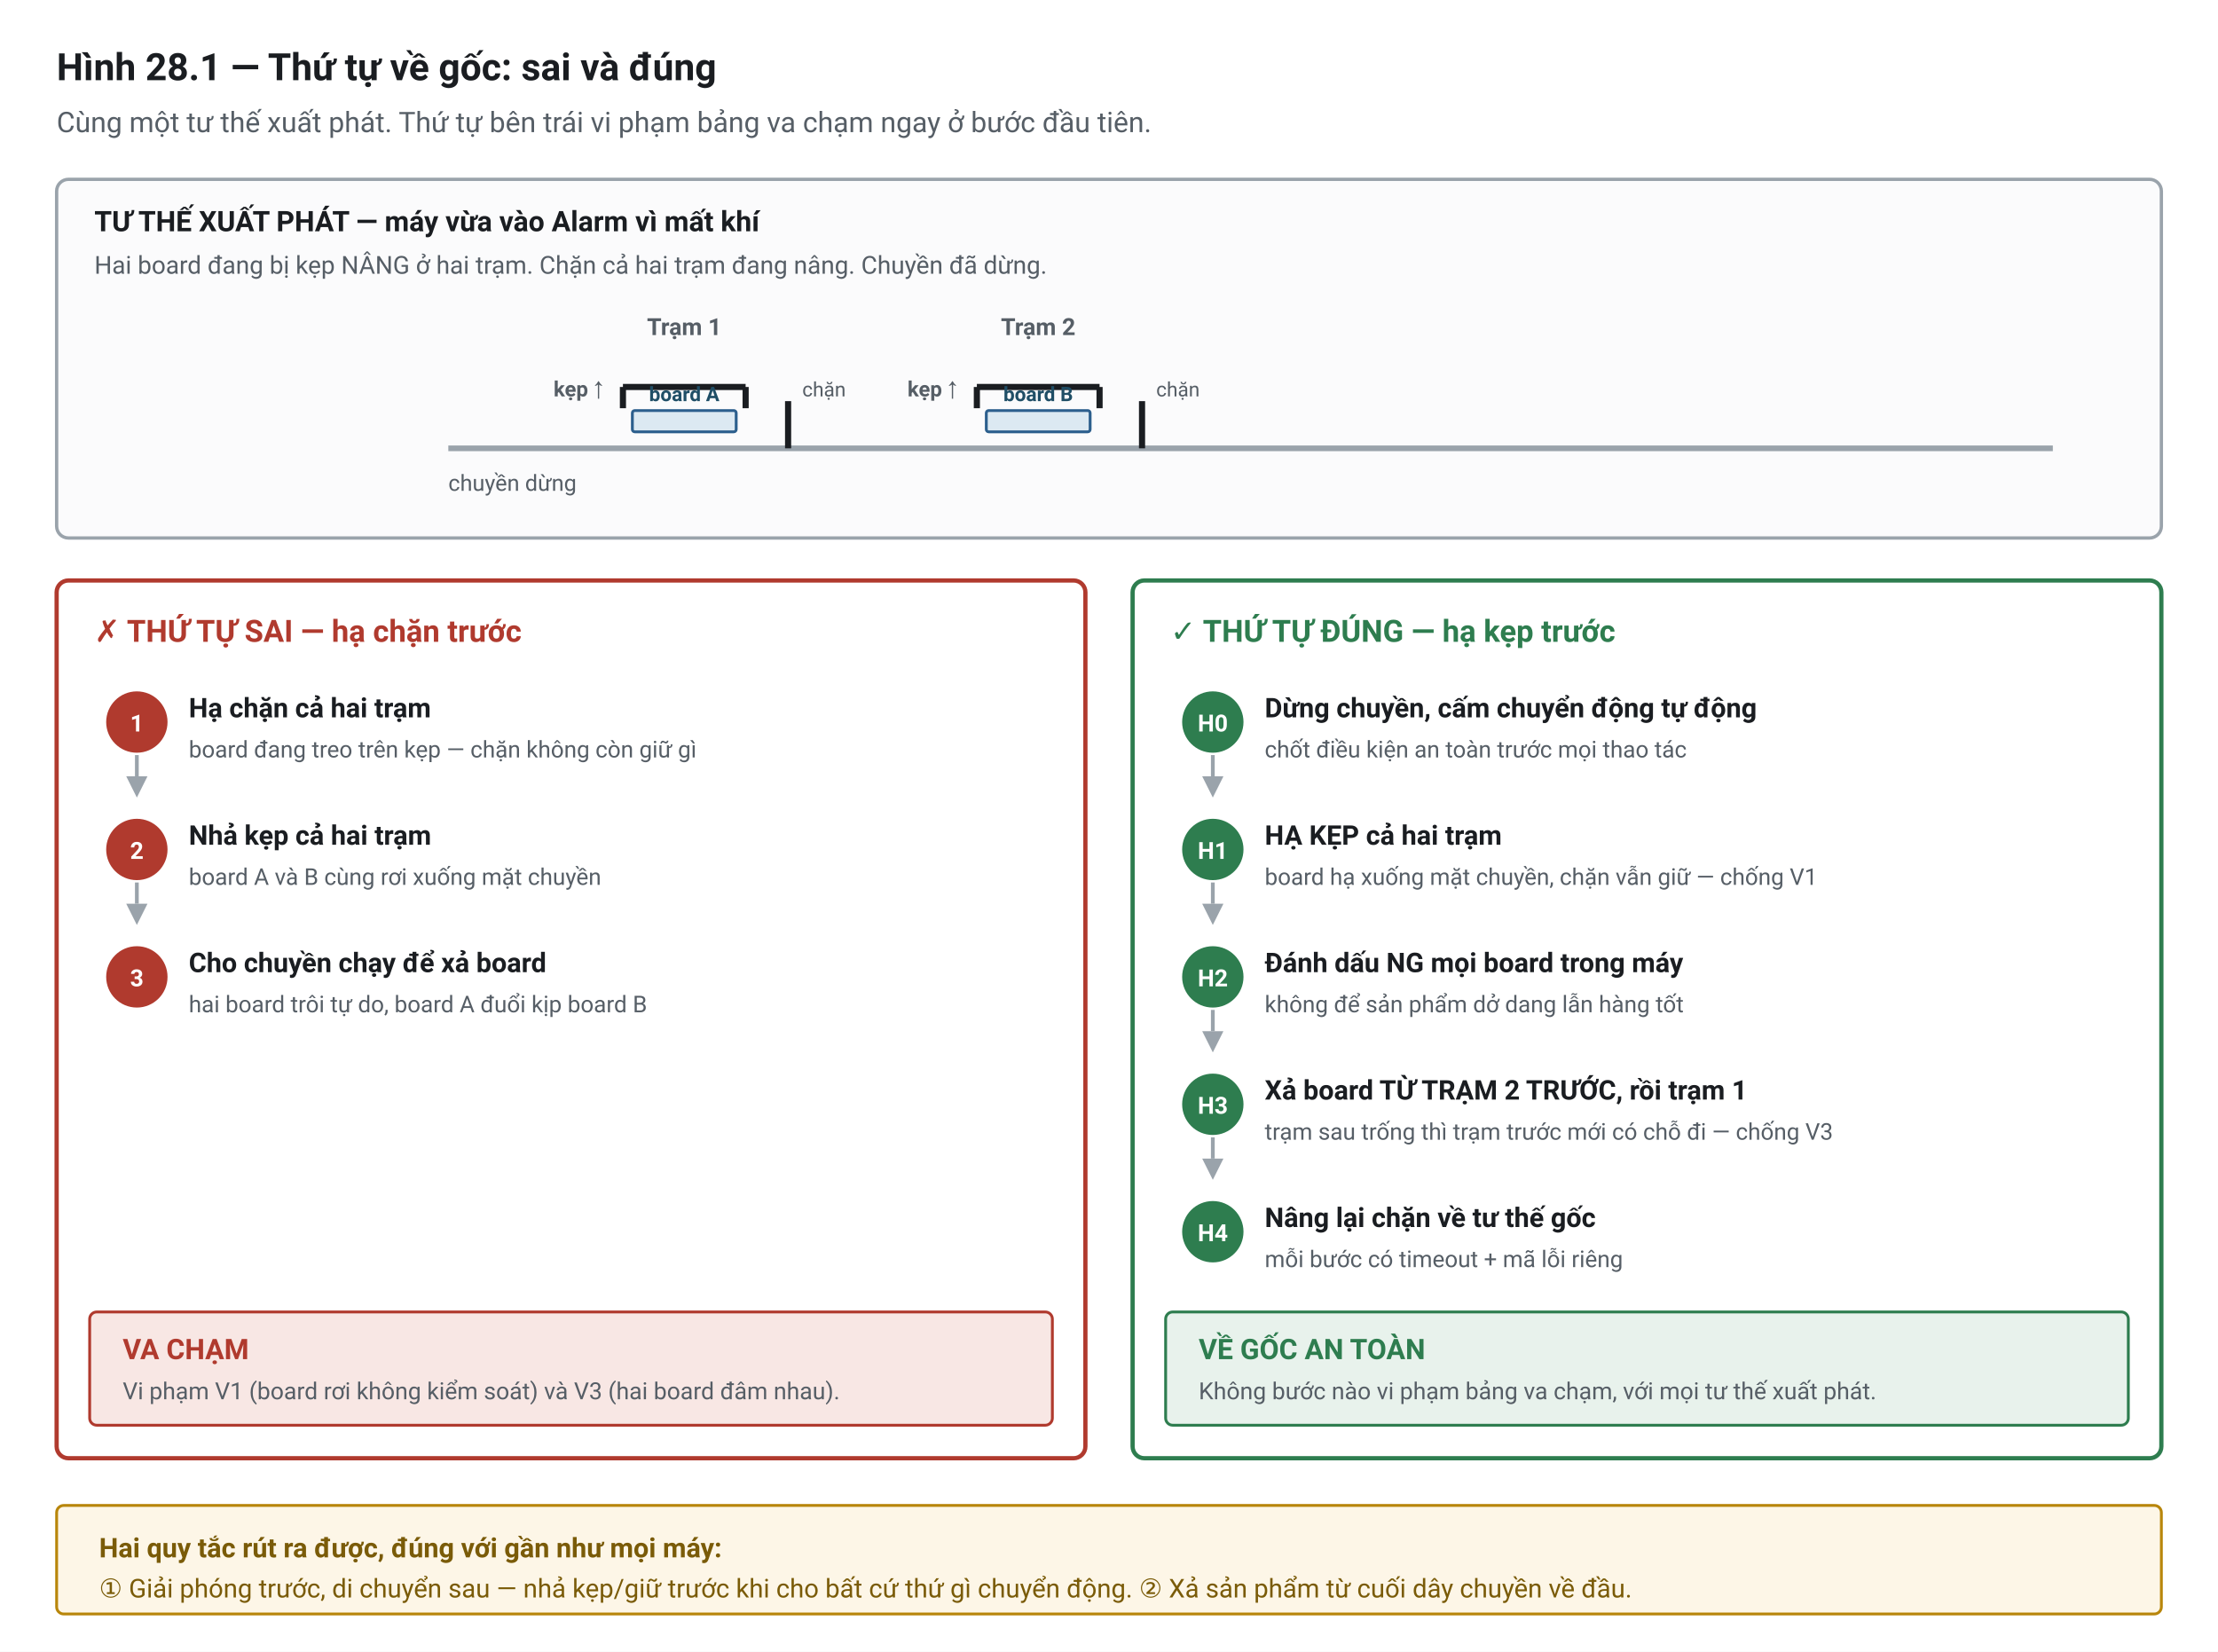
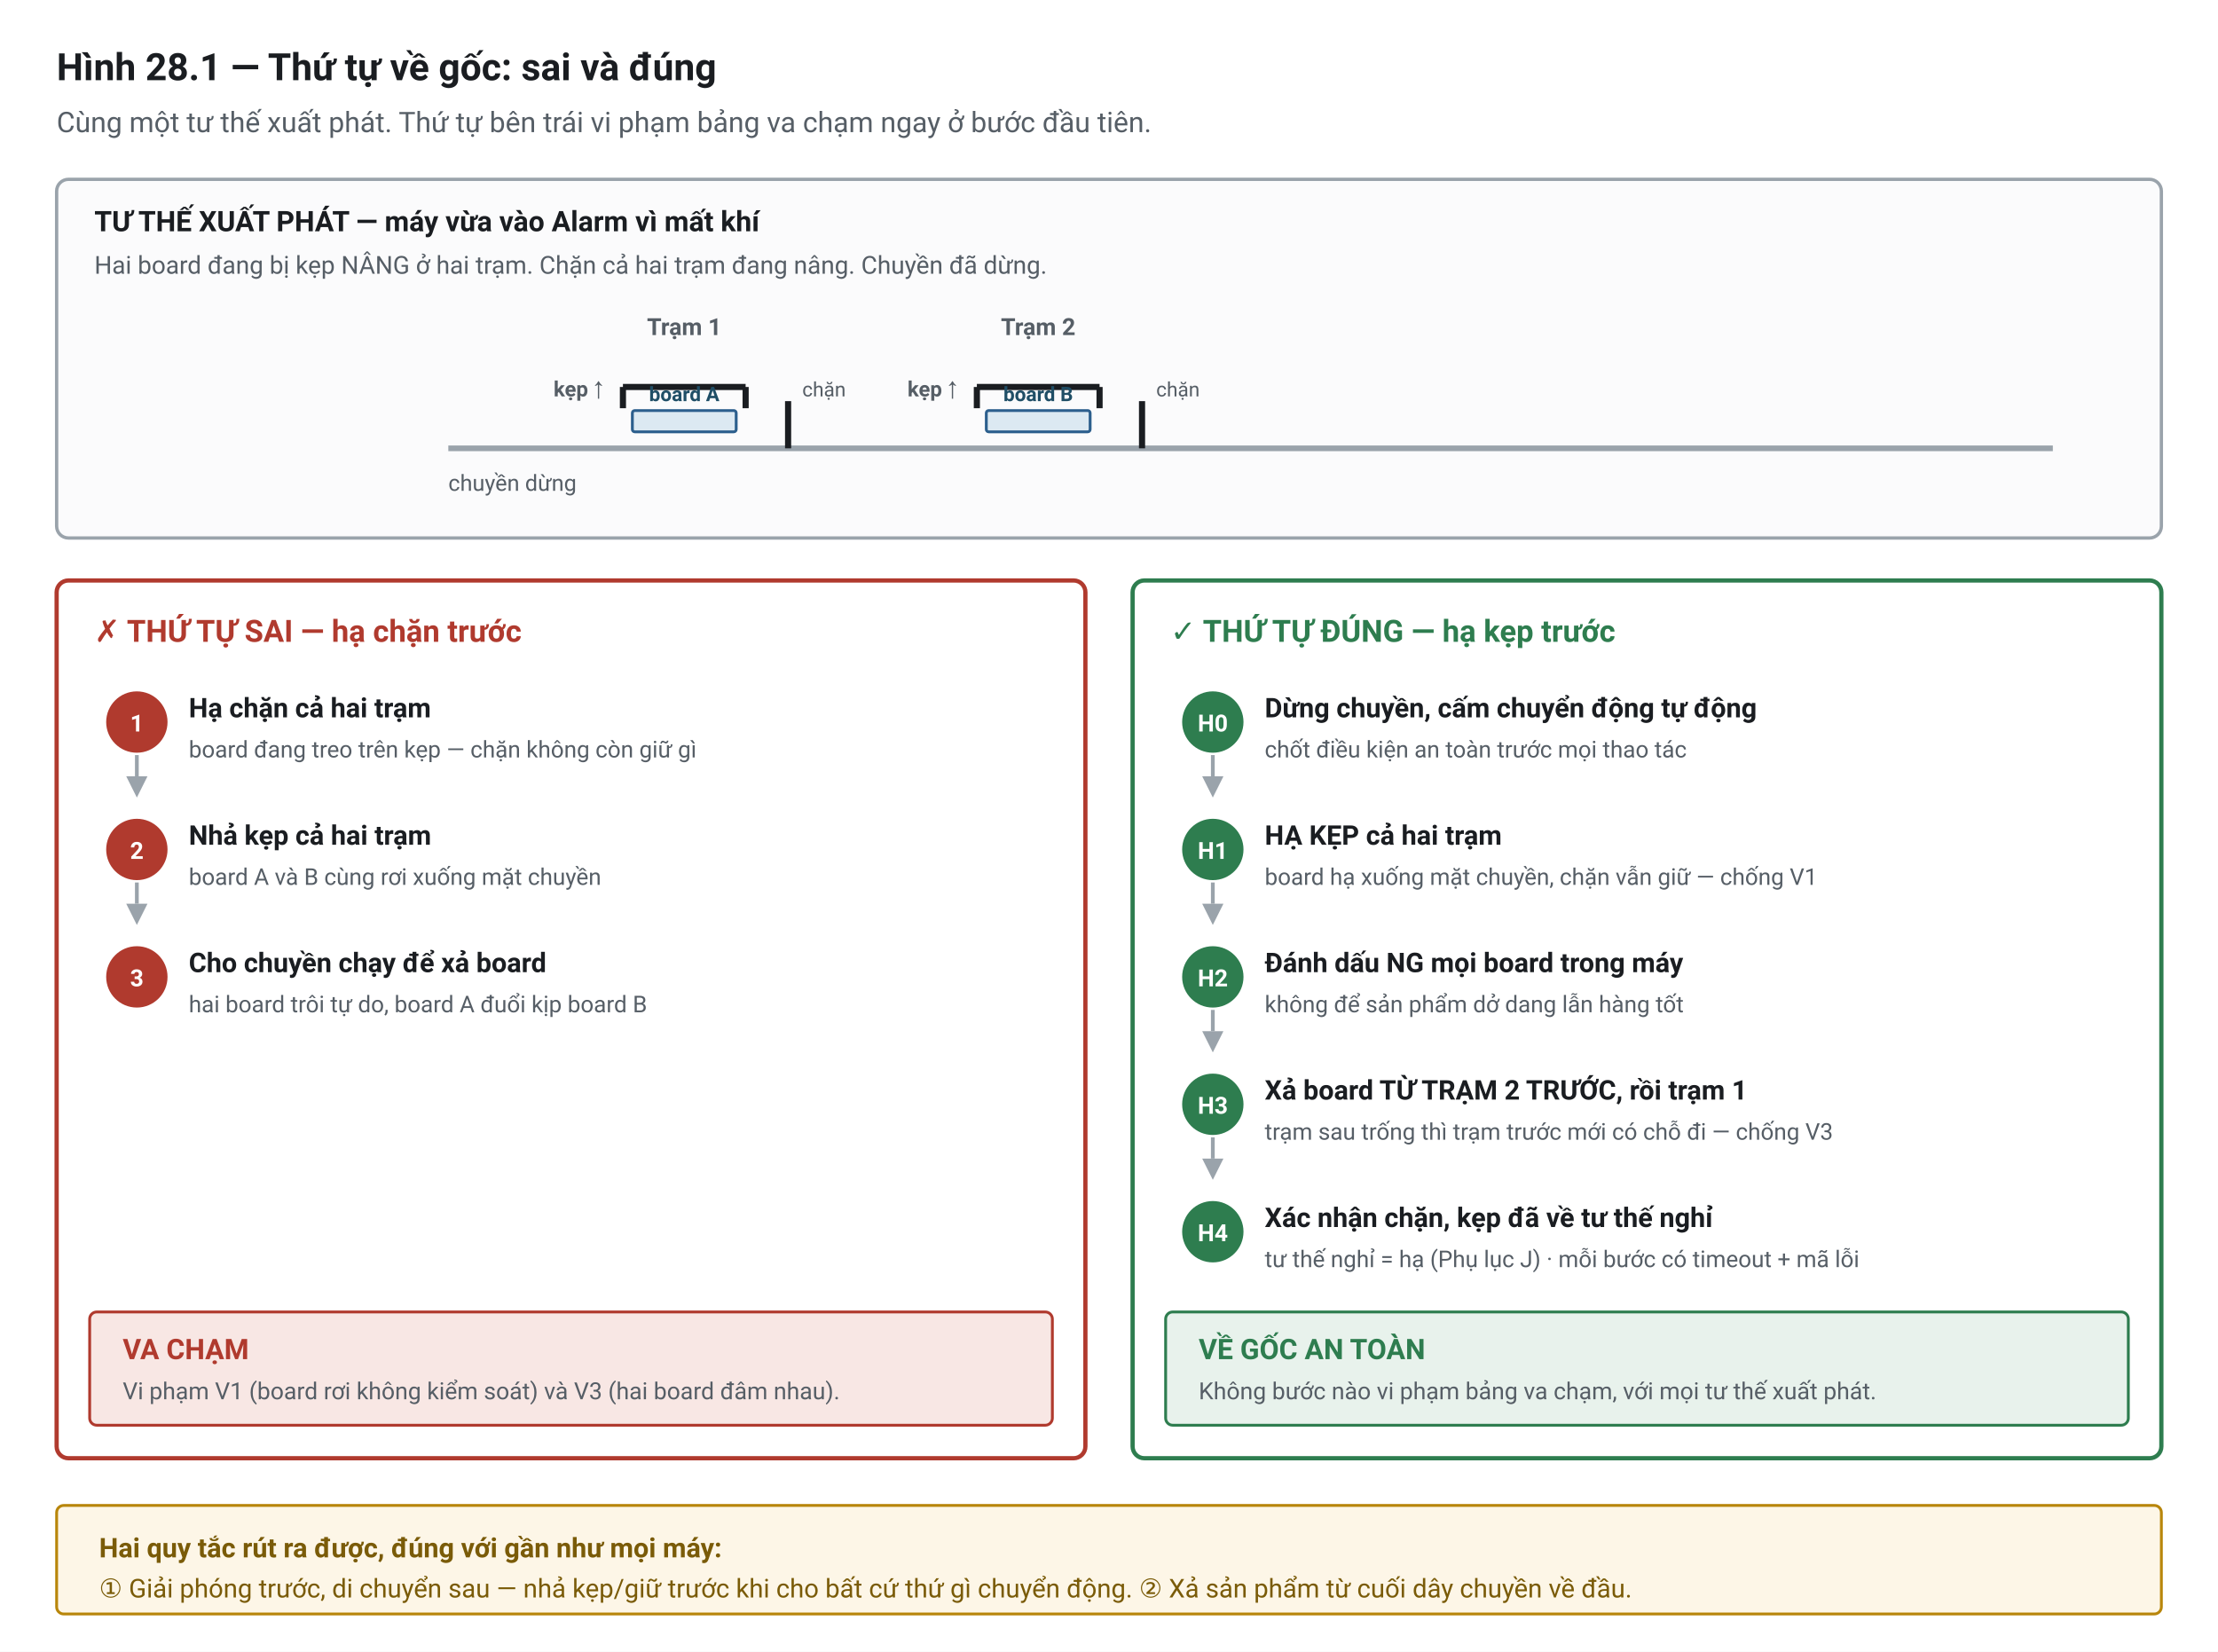
<svg xmlns="http://www.w3.org/2000/svg" viewBox="0 0 940 700" width="940" height="700">
  <rect width="940" height="700" fill="#FFFFFF" />
  <text x="24" y="34" font-family="Segoe UI,Roboto,Helvetica,Arial,sans-serif" font-size="16" font-weight="700" fill="#1A1D21" text-anchor="start">Hình 28.1 — Thứ tự về gốc: sai và đúng</text>
  <text x="24" y="56" font-family="Segoe UI,Roboto,Helvetica,Arial,sans-serif" font-size="12" font-weight="400" fill="#565E66" text-anchor="start">Cùng một tư thế xuất phát. Thứ tự bên trái vi phạm bảng va chạm ngay ở bước đầu tiên.</text>
  <rect x="24" y="76" width="892" height="152" rx="5" fill="#FBFBFC" stroke="#9AA3AB" stroke-width="1.4" />
  <text x="40" y="98" font-family="Segoe UI,Roboto,Helvetica,Arial,sans-serif" font-size="12" font-weight="700" fill="#1A1D21" text-anchor="start">TƯ THẾ XUẤT PHÁT — máy vừa vào Alarm vì mất khí</text>
  <text x="40" y="116" font-family="Segoe UI,Roboto,Helvetica,Arial,sans-serif" font-size="10.5" font-weight="400" fill="#565E66" text-anchor="start">Hai board đang bị kẹp NÂNG ở hai trạm. Chặn cả hai trạm đang nâng. Chuyền đã dừng.</text>
  <line x1="190" y1="190" x2="870" y2="190" stroke="#9AA3AB" stroke-width="2.4" />
  <text x="190" y="208" font-family="Segoe UI,Roboto,Helvetica,Arial,sans-serif" font-size="9.5" font-weight="400" fill="#565E66" text-anchor="start">chuyền dừng</text>
  <text x="290" y="142" font-family="Segoe UI,Roboto,Helvetica,Arial,sans-serif" font-size="10" font-weight="600" fill="#565E66" text-anchor="middle">Trạm 1</text>
  <line x1="334" y1="190" x2="334" y2="170" stroke="#1A1D21" stroke-width="2.6" />
  <text x="340" y="168" font-family="Segoe UI,Roboto,Helvetica,Arial,sans-serif" font-size="8.5" font-weight="400" fill="#565E66" text-anchor="start">chặn</text>
  <line x1="264" y1="164" x2="316" y2="164" stroke="#1A1D21" stroke-width="2.6" />
  <line x1="264" y1="164" x2="264" y2="173" stroke="#1A1D21" stroke-width="2.6" />
  <line x1="316" y1="164" x2="316" y2="173" stroke="#1A1D21" stroke-width="2.6" />
  <text x="256" y="168" font-family="Segoe UI,Roboto,Helvetica,Arial,sans-serif" font-size="9" font-weight="600" fill="#565E66" text-anchor="end">kẹp ↑</text>
  <rect x="268" y="174" width="44" height="9" rx="1" fill="#DCE9F2" stroke="#2C5F8D" stroke-width="1.2" />
  <text x="290" y="170" font-family="Segoe UI,Roboto,Helvetica,Arial,sans-serif" font-size="8.5" font-weight="700" fill="#1F4E66" text-anchor="middle">board A</text>
  <text x="440" y="142" font-family="Segoe UI,Roboto,Helvetica,Arial,sans-serif" font-size="10" font-weight="600" fill="#565E66" text-anchor="middle">Trạm 2</text>
  <line x1="484" y1="190" x2="484" y2="170" stroke="#1A1D21" stroke-width="2.6" />
  <text x="490" y="168" font-family="Segoe UI,Roboto,Helvetica,Arial,sans-serif" font-size="8.5" font-weight="400" fill="#565E66" text-anchor="start">chặn</text>
  <line x1="414" y1="164" x2="466" y2="164" stroke="#1A1D21" stroke-width="2.6" />
  <line x1="414" y1="164" x2="414" y2="173" stroke="#1A1D21" stroke-width="2.6" />
  <line x1="466" y1="164" x2="466" y2="173" stroke="#1A1D21" stroke-width="2.6" />
  <text x="406" y="168" font-family="Segoe UI,Roboto,Helvetica,Arial,sans-serif" font-size="9" font-weight="600" fill="#565E66" text-anchor="end">kẹp ↑</text>
  <rect x="418" y="174" width="44" height="9" rx="1" fill="#DCE9F2" stroke="#2C5F8D" stroke-width="1.2" />
  <text x="440" y="170" font-family="Segoe UI,Roboto,Helvetica,Arial,sans-serif" font-size="8.5" font-weight="700" fill="#1F4E66" text-anchor="middle">board B</text>
  <rect x="24" y="246" width="436" height="372" rx="5" fill="#FFFFFF" stroke="#B03A2E" stroke-width="1.8" />
  <text x="40" y="272" font-family="Segoe UI,Roboto,Helvetica,Arial,sans-serif" font-size="13" font-weight="700" fill="#B03A2E" text-anchor="start">✗ THỨ TỰ SAI — hạ chặn trước</text>
  <circle cx="58" cy="306" r="13" fill="#B03A2E" />
  <text x="58" y="310" font-family="Segoe UI,Roboto,Helvetica,Arial,sans-serif" font-size="10" font-weight="700" fill="#FFFFFF" text-anchor="middle">1</text>
  <text x="80" y="304" font-family="Segoe UI,Roboto,Helvetica,Arial,sans-serif" font-size="11.5" font-weight="600" fill="#1A1D21" text-anchor="start">Hạ chặn cả hai trạm</text>
  <text x="80" y="321" font-family="Segoe UI,Roboto,Helvetica,Arial,sans-serif" font-size="9.8" font-weight="400" fill="#565E66" text-anchor="start">board đang treo trên kẹp — chặn không còn giữ gì</text>
  <line x1="58" y1="320" x2="58" y2="329" stroke="#9AA3AB" stroke-width="1.6" />
  <polygon points="58.0,338.0 53.5,329.0 62.5,329.0" fill="#9AA3AB" />
  <circle cx="58" cy="360" r="13" fill="#B03A2E" />
  <text x="58" y="364" font-family="Segoe UI,Roboto,Helvetica,Arial,sans-serif" font-size="10" font-weight="700" fill="#FFFFFF" text-anchor="middle">2</text>
  <text x="80" y="358" font-family="Segoe UI,Roboto,Helvetica,Arial,sans-serif" font-size="11.5" font-weight="600" fill="#1A1D21" text-anchor="start">Nhả kẹp cả hai trạm</text>
  <text x="80" y="375" font-family="Segoe UI,Roboto,Helvetica,Arial,sans-serif" font-size="9.8" font-weight="400" fill="#565E66" text-anchor="start">board A và B cùng rơi xuống mặt chuyền</text>
  <line x1="58" y1="374" x2="58" y2="383" stroke="#9AA3AB" stroke-width="1.6" />
  <polygon points="58.0,392.0 53.5,383.0 62.5,383.0" fill="#9AA3AB" />
  <circle cx="58" cy="414" r="13" fill="#B03A2E" />
  <text x="58" y="418" font-family="Segoe UI,Roboto,Helvetica,Arial,sans-serif" font-size="10" font-weight="700" fill="#FFFFFF" text-anchor="middle">3</text>
  <text x="80" y="412" font-family="Segoe UI,Roboto,Helvetica,Arial,sans-serif" font-size="11.5" font-weight="600" fill="#1A1D21" text-anchor="start">Cho chuyền chạy để xả board</text>
  <text x="80" y="429" font-family="Segoe UI,Roboto,Helvetica,Arial,sans-serif" font-size="9.8" font-weight="400" fill="#565E66" text-anchor="start">hai board trôi tự do, board A đuổi kịp board B</text>
  <rect x="38" y="556" width="408" height="48" rx="3" fill="#F8E7E4" stroke="#B03A2E" stroke-width="1.2" />
  <text x="52" y="576" font-family="Segoe UI,Roboto,Helvetica,Arial,sans-serif" font-size="12" font-weight="700" fill="#B03A2E" text-anchor="start">VA CHẠM</text>
  <text x="52" y="593" font-family="Segoe UI,Roboto,Helvetica,Arial,sans-serif" font-size="10" font-weight="400" fill="#565E66" text-anchor="start">Vi phạm V1 (board rơi không kiểm soát) và V3 (hai board đâm nhau).</text>
  <rect x="480" y="246" width="436" height="372" rx="5" fill="#FFFFFF" stroke="#2E7D4F" stroke-width="1.8" />
  <text x="496" y="272" font-family="Segoe UI,Roboto,Helvetica,Arial,sans-serif" font-size="13" font-weight="700" fill="#2E7D4F" text-anchor="start">✓ THỨ TỰ ĐÚNG — hạ kẹp trước</text>
  <circle cx="514" cy="306" r="13" fill="#2E7D4F" />
  <text x="514" y="310" font-family="Segoe UI,Roboto,Helvetica,Arial,sans-serif" font-size="10" font-weight="700" fill="#FFFFFF" text-anchor="middle">H0</text>
  <text x="536" y="304" font-family="Segoe UI,Roboto,Helvetica,Arial,sans-serif" font-size="11.5" font-weight="600" fill="#1A1D21" text-anchor="start">Dừng chuyền, cấm chuyển động tự động</text>
  <text x="536" y="321" font-family="Segoe UI,Roboto,Helvetica,Arial,sans-serif" font-size="9.8" font-weight="400" fill="#565E66" text-anchor="start">chốt điều kiện an toàn trước mọi thao tác</text>
  <line x1="514" y1="320" x2="514" y2="329" stroke="#9AA3AB" stroke-width="1.6" />
  <polygon points="514.0,338.0 509.5,329.0 518.5,329.0" fill="#9AA3AB" />
  <circle cx="514" cy="360" r="13" fill="#2E7D4F" />
  <text x="514" y="364" font-family="Segoe UI,Roboto,Helvetica,Arial,sans-serif" font-size="10" font-weight="700" fill="#FFFFFF" text-anchor="middle">H1</text>
  <text x="536" y="358" font-family="Segoe UI,Roboto,Helvetica,Arial,sans-serif" font-size="11.5" font-weight="600" fill="#1A1D21" text-anchor="start">HẠ KẸP cả hai trạm</text>
  <text x="536" y="375" font-family="Segoe UI,Roboto,Helvetica,Arial,sans-serif" font-size="9.8" font-weight="400" fill="#565E66" text-anchor="start">board hạ xuống mặt chuyền, chặn vẫn giữ — chống V1</text>
  <line x1="514" y1="374" x2="514" y2="383" stroke="#9AA3AB" stroke-width="1.6" />
  <polygon points="514.0,392.0 509.5,383.0 518.5,383.0" fill="#9AA3AB" />
  <circle cx="514" cy="414" r="13" fill="#2E7D4F" />
  <text x="514" y="418" font-family="Segoe UI,Roboto,Helvetica,Arial,sans-serif" font-size="10" font-weight="700" fill="#FFFFFF" text-anchor="middle">H2</text>
  <text x="536" y="412" font-family="Segoe UI,Roboto,Helvetica,Arial,sans-serif" font-size="11.5" font-weight="600" fill="#1A1D21" text-anchor="start">Đánh dấu NG mọi board trong máy</text>
  <text x="536" y="429" font-family="Segoe UI,Roboto,Helvetica,Arial,sans-serif" font-size="9.8" font-weight="400" fill="#565E66" text-anchor="start">không để sản phẩm dở dang lẫn hàng tốt</text>
  <line x1="514" y1="428" x2="514" y2="437" stroke="#9AA3AB" stroke-width="1.6" />
  <polygon points="514.0,446.0 509.5,437.0 518.5,437.0" fill="#9AA3AB" />
  <circle cx="514" cy="468" r="13" fill="#2E7D4F" />
  <text x="514" y="472" font-family="Segoe UI,Roboto,Helvetica,Arial,sans-serif" font-size="10" font-weight="700" fill="#FFFFFF" text-anchor="middle">H3</text>
  <text x="536" y="466" font-family="Segoe UI,Roboto,Helvetica,Arial,sans-serif" font-size="11.5" font-weight="600" fill="#1A1D21" text-anchor="start">Xả board TỪ TRẠM 2 TRƯỚC, rồi trạm 1</text>
  <text x="536" y="483" font-family="Segoe UI,Roboto,Helvetica,Arial,sans-serif" font-size="9.8" font-weight="400" fill="#565E66" text-anchor="start">trạm sau trống thì trạm trước mới có chỗ đi — chống V3</text>
  <line x1="514" y1="482" x2="514" y2="491" stroke="#9AA3AB" stroke-width="1.6" />
  <polygon points="514.0,500.0 509.5,491.0 518.5,491.0" fill="#9AA3AB" />
  <circle cx="514" cy="522" r="13" fill="#2E7D4F" />
  <text x="514" y="526" font-family="Segoe UI,Roboto,Helvetica,Arial,sans-serif" font-size="10" font-weight="700" fill="#FFFFFF" text-anchor="middle">H4</text>
-   <text x="536" y="520" font-family="Segoe UI,Roboto,Helvetica,Arial,sans-serif" font-size="11.5" font-weight="600" fill="#1A1D21" text-anchor="start">Nâng lại chặn về tư thế gốc</text>
-   <text x="536" y="537" font-family="Segoe UI,Roboto,Helvetica,Arial,sans-serif" font-size="9.8" font-weight="400" fill="#565E66" text-anchor="start">mỗi bước có timeout + mã lỗi riêng</text>
+   <text x="536" y="520" font-family="Segoe UI,Roboto,Helvetica,Arial,sans-serif" font-size="11.5" font-weight="600" fill="#1A1D21" text-anchor="start">Xác nhận chặn, kẹp đã về tư thế nghỉ</text>
+   <text x="536" y="537" font-family="Segoe UI,Roboto,Helvetica,Arial,sans-serif" font-size="9.8" font-weight="400" fill="#565E66" text-anchor="start">tư thế nghỉ = hạ (Phụ lục J) · mỗi bước có timeout + mã lỗi</text>
  <rect x="494" y="556" width="408" height="48" rx="3" fill="#E8F2EC" stroke="#2E7D4F" stroke-width="1.2" />
  <text x="508" y="576" font-family="Segoe UI,Roboto,Helvetica,Arial,sans-serif" font-size="12" font-weight="700" fill="#2E7D4F" text-anchor="start">VỀ GỐC AN TOÀN</text>
  <text x="508" y="593" font-family="Segoe UI,Roboto,Helvetica,Arial,sans-serif" font-size="10" font-weight="400" fill="#565E66" text-anchor="start">Không bước nào vi phạm bảng va chạm, với mọi tư thế xuất phát.</text>
  <rect x="24" y="638" width="892" height="46" rx="3" fill="#FDF6E7" stroke="#B8860B" stroke-width="1.2" />
  <text x="42" y="660" font-family="Segoe UI,Roboto,Helvetica,Arial,sans-serif" font-size="11.5" font-weight="700" fill="#7A5B08" text-anchor="start">Hai quy tắc rút ra được, đúng với gần như mọi máy:</text>
  <text x="42" y="677" font-family="Segoe UI,Roboto,Helvetica,Arial,sans-serif" font-size="11" font-weight="400" fill="#7A5B08" text-anchor="start">① Giải phóng trước, di chuyển sau — nhả kẹp/giữ trước khi cho bất cứ thứ gì chuyển động.   ② Xả sản phẩm từ cuối dây chuyền về đầu.</text>
</svg>
